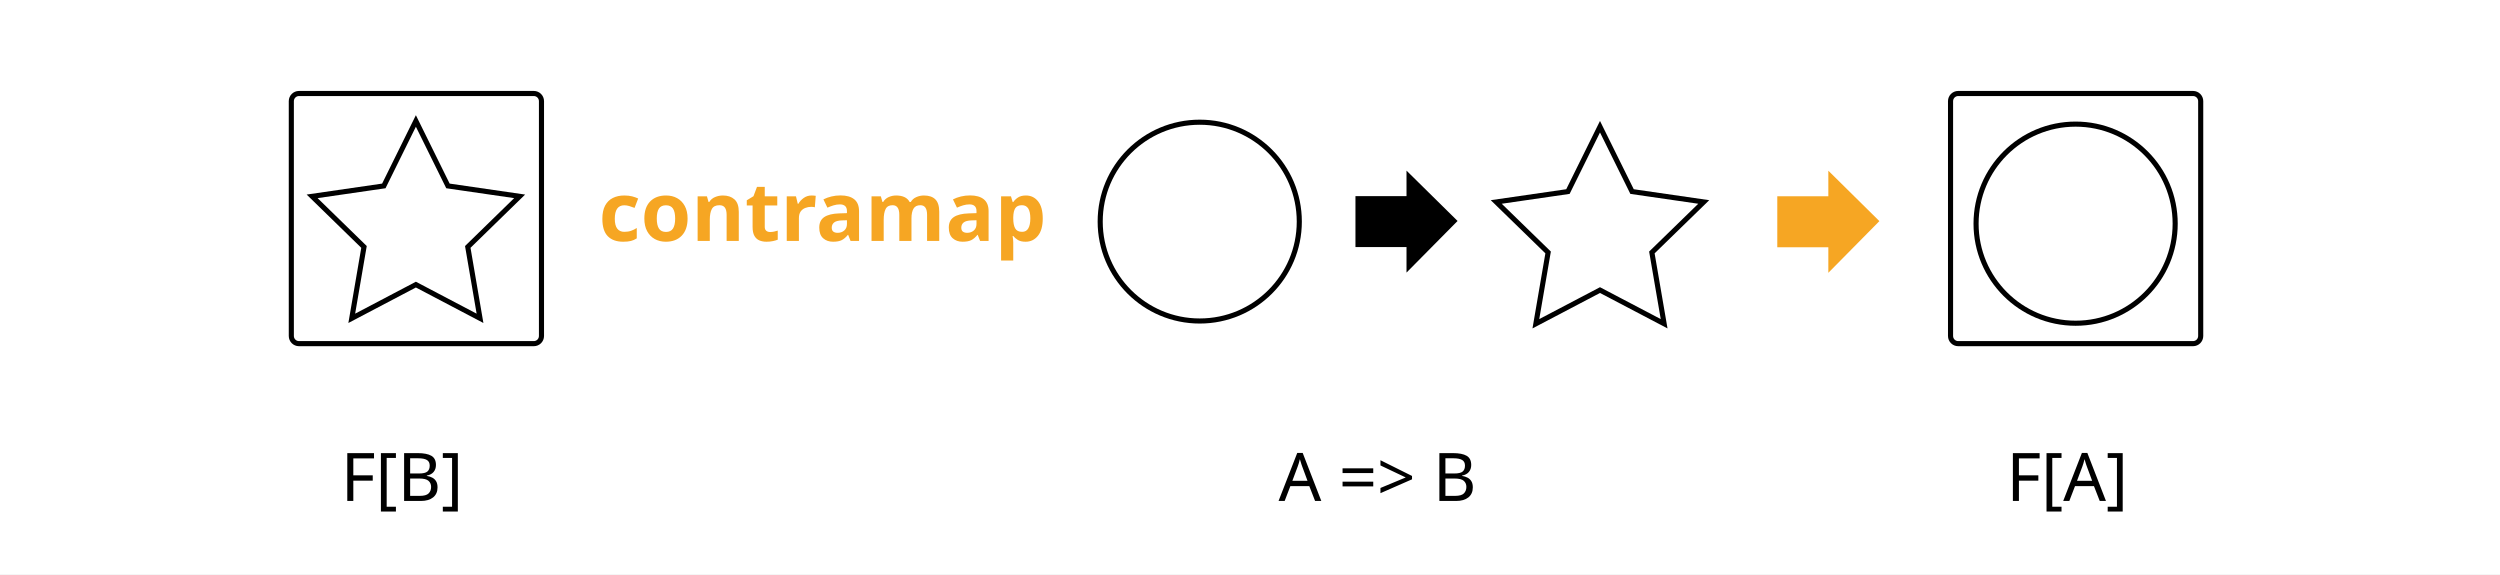
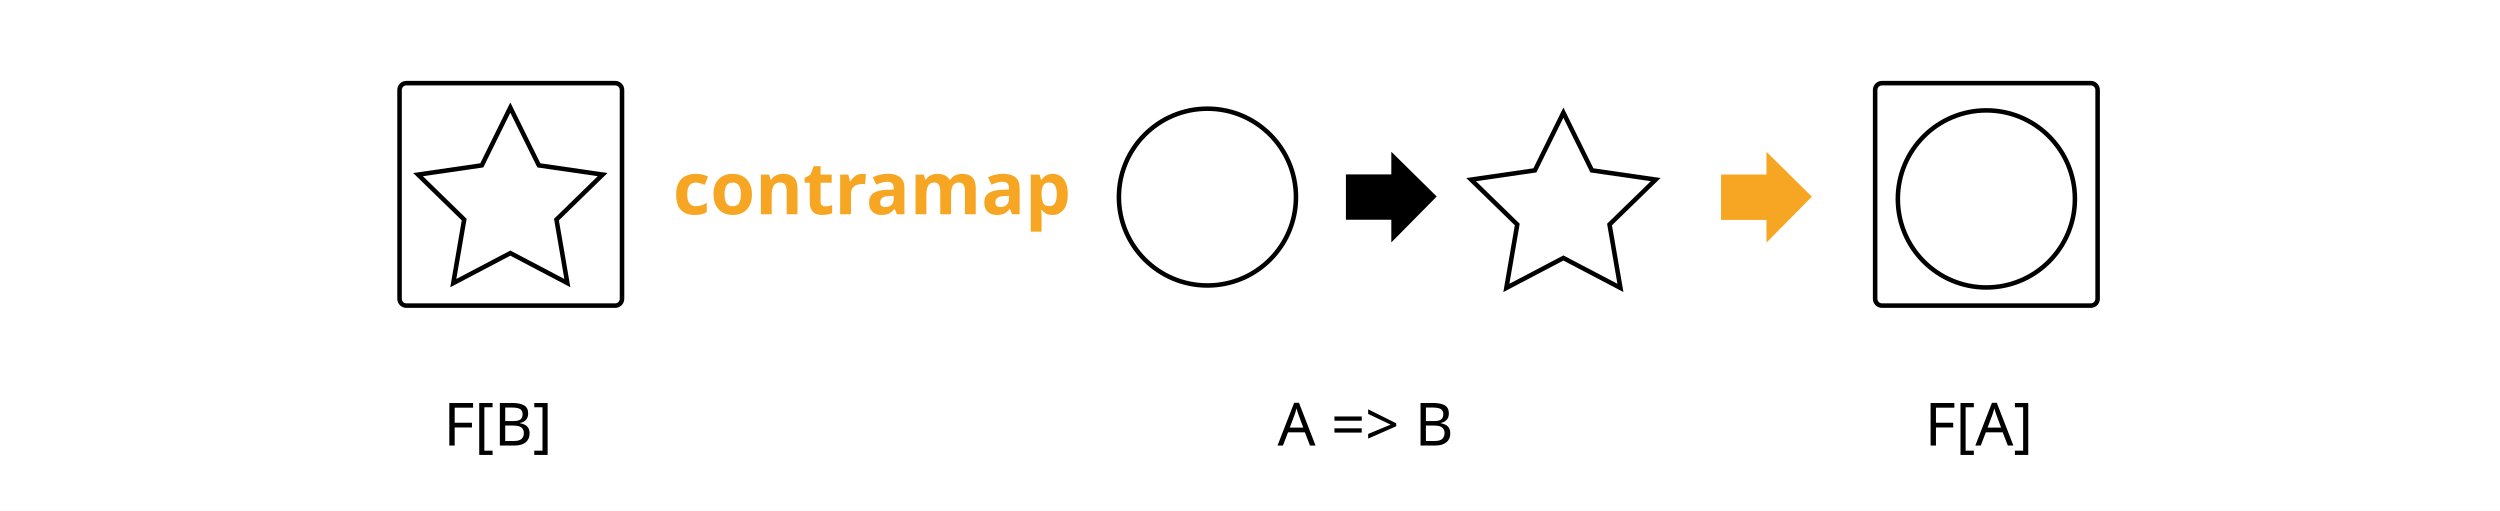
- <svg xmlns="http://www.w3.org/2000/svg" xmlns:xlink="http://www.w3.org/1999/xlink" width="1567px" height="360px" viewBox="0 0 1567 360" version="1.1">
+ <svg xmlns="http://www.w3.org/2000/svg" xmlns:xlink="http://www.w3.org/1999/xlink" width="1762px" height="360px" viewBox="0 0 1762 360" version="1.1">
  <defs>
    <ellipse id="path-1" cx="64" cy="63.902" rx="64" ry="63.902" />
    <mask id="mask-2" maskContentUnits="userSpaceOnUse" maskUnits="objectBoundingBox" x="0" y="0" width="128" height="127.805" fill="white">
      <use xlink:href="#path-1" />
    </mask>
    <polygon id="path-3" points="314.876 108.634 272.556 130.849 280.638 83.797 246.4 50.474 293.716 43.609 314.876 0.799 336.036 43.609 383.352 50.474 349.114 83.797 357.197 130.849" />
    <mask id="mask-4" maskContentUnits="userSpaceOnUse" maskUnits="objectBoundingBox" x="0" y="0" width="136.952" height="130.051" fill="white">
      <use xlink:href="#path-3" />
    </mask>
    <polygon id="path-5" points="161.6 47.927 193.6 47.927 193.6 31.951 225.6 63.501 193.6 95.854 193.6 79.878 161.6 79.878" />
    <mask id="mask-6" maskContentUnits="userSpaceOnUse" maskUnits="objectBoundingBox" x="0" y="0" width="64" height="63.902" fill="white">
      <use xlink:href="#path-5" />
    </mask>
    <polygon id="path-7" points="68.476 108 26.156 130.249 34.238 83.125 -9.41469125e-14 49.751 47.316 42.875 68.476 0 89.636 42.875 136.952 49.751 102.714 83.125 110.797 130.249" />
    <mask id="mask-8" maskContentUnits="userSpaceOnUse" maskUnits="objectBoundingBox" x="0" y="0" width="136.952" height="130.249" fill="white">
      <use xlink:href="#path-7" />
    </mask>
    <rect id="path-9" x="0" y="0" width="160" height="160" rx="6.4" />
    <mask id="mask-10" maskContentUnits="userSpaceOnUse" maskUnits="objectBoundingBox" x="0" y="0" width="160" height="160" fill="white">
      <use xlink:href="#path-9" />
    </mask>
    <ellipse id="path-11" cx="64" cy="64" rx="64" ry="64" />
    <mask id="mask-12" maskContentUnits="userSpaceOnUse" maskUnits="objectBoundingBox" x="0" y="0" width="128" height="128" fill="white">
      <use xlink:href="#path-11" />
    </mask>
    <rect id="path-13" x="0" y="0" width="160" height="160" rx="6.4" />
    <mask id="mask-14" maskContentUnits="userSpaceOnUse" maskUnits="objectBoundingBox" x="0" y="0" width="160" height="160" fill="white">
      <use xlink:href="#path-13" />
    </mask>
  </defs>
  <g id="Page-1" stroke="none" stroke-width="1" fill="none" fill-rule="evenodd">
    <g id="generic-contramap">
-       <rect id="Background" fill="#FFFFFF" x="0" y="0" width="1567" height="360" />
-       <g id="Group-7" transform="translate(688, 75)" stroke="#000000" stroke-width="6.4">
+       <rect id="Background" fill="#FFFFFF" x="0" y="0" width="1762" height="360" />
+       <g id="Group-7" transform="translate(787, 75)" stroke="#000000" stroke-width="6.4">
        <use id="Oval-1" mask="url(#mask-2)" fill="#FFFFFF" xlink:href="#path-1" />
        <use id="Star-1" mask="url(#mask-4)" fill="#FFFFFF" xlink:href="#path-3" />
        <use id="Path-1" mask="url(#mask-6)" fill="#000000" xlink:href="#path-5" />
      </g>
-       <polygon id="Path-1" fill="#F6A623" points="1114 123 1146 123 1146 107 1178 138.598 1146 171 1146 155 1114 155" />
+       <polygon id="Path-1" fill="#F6A623" points="1213 123 1245 123 1245 107 1277 138.598 1245 171 1245 155 1213 155" />
      <text id="F[B]" font-family="FiraMono-Regular, Fira Mono" font-size="42" font-weight="normal" fill="#000000">
-         <tspan x="213.6" y="314">F[B]</tspan>
+         <tspan x="312.6" y="314">F[B]</tspan>
      </text>
      <text id="F[A]" font-family="FiraMono-Regular, Fira Mono" font-size="42" font-weight="normal" fill="#000000">
-         <tspan x="1257.6" y="314">F[A]</tspan>
+         <tspan x="1356.6" y="314">F[A]</tspan>
      </text>
      <text id="A-=&gt;-B" font-family="FiraMono-Regular, Fira Mono" font-size="42" font-weight="normal" fill="#000000">
-         <tspan x="801.4" y="314">A =&gt; B</tspan>
+         <tspan x="900.4" y="314">A =&gt; B</tspan>
      </text>
-       <g id="Group-9" transform="translate(181, 57)" stroke="#000000" stroke-width="6.4">
+       <g id="Group-9" transform="translate(280, 57)" stroke="#000000" stroke-width="6.4">
        <g id="Group" transform="translate(11.2, 15.2)" fill="#FFFFFF">
          <use id="Star-1" mask="url(#mask-8)" xlink:href="#path-7" />
        </g>
        <use id="Rectangle-1" mask="url(#mask-10)" xlink:href="#path-9" />
      </g>
-       <g id="Group-8" transform="translate(1221, 57)" stroke="#000000" stroke-width="6.4">
+       <g id="Group-8" transform="translate(1320, 57)" stroke="#000000" stroke-width="6.4">
        <g id="Group-2" transform="translate(16, 19.2)" fill="#FFFFFF">
          <use id="Oval-1" mask="url(#mask-12)" xlink:href="#path-11" />
        </g>
        <use id="Rectangle-1" mask="url(#mask-14)" xlink:href="#path-13" />
      </g>
      <text id="contramap" font-family="FiraMono-Bold, Fira Mono" font-size="51.2" font-weight="bold" fill="#F6A623">
-         <tspan x="375.26" y="151">contramap</tspan>
+         <tspan x="474.26" y="151">contramap</tspan>
      </text>
    </g>
  </g>
</svg>
